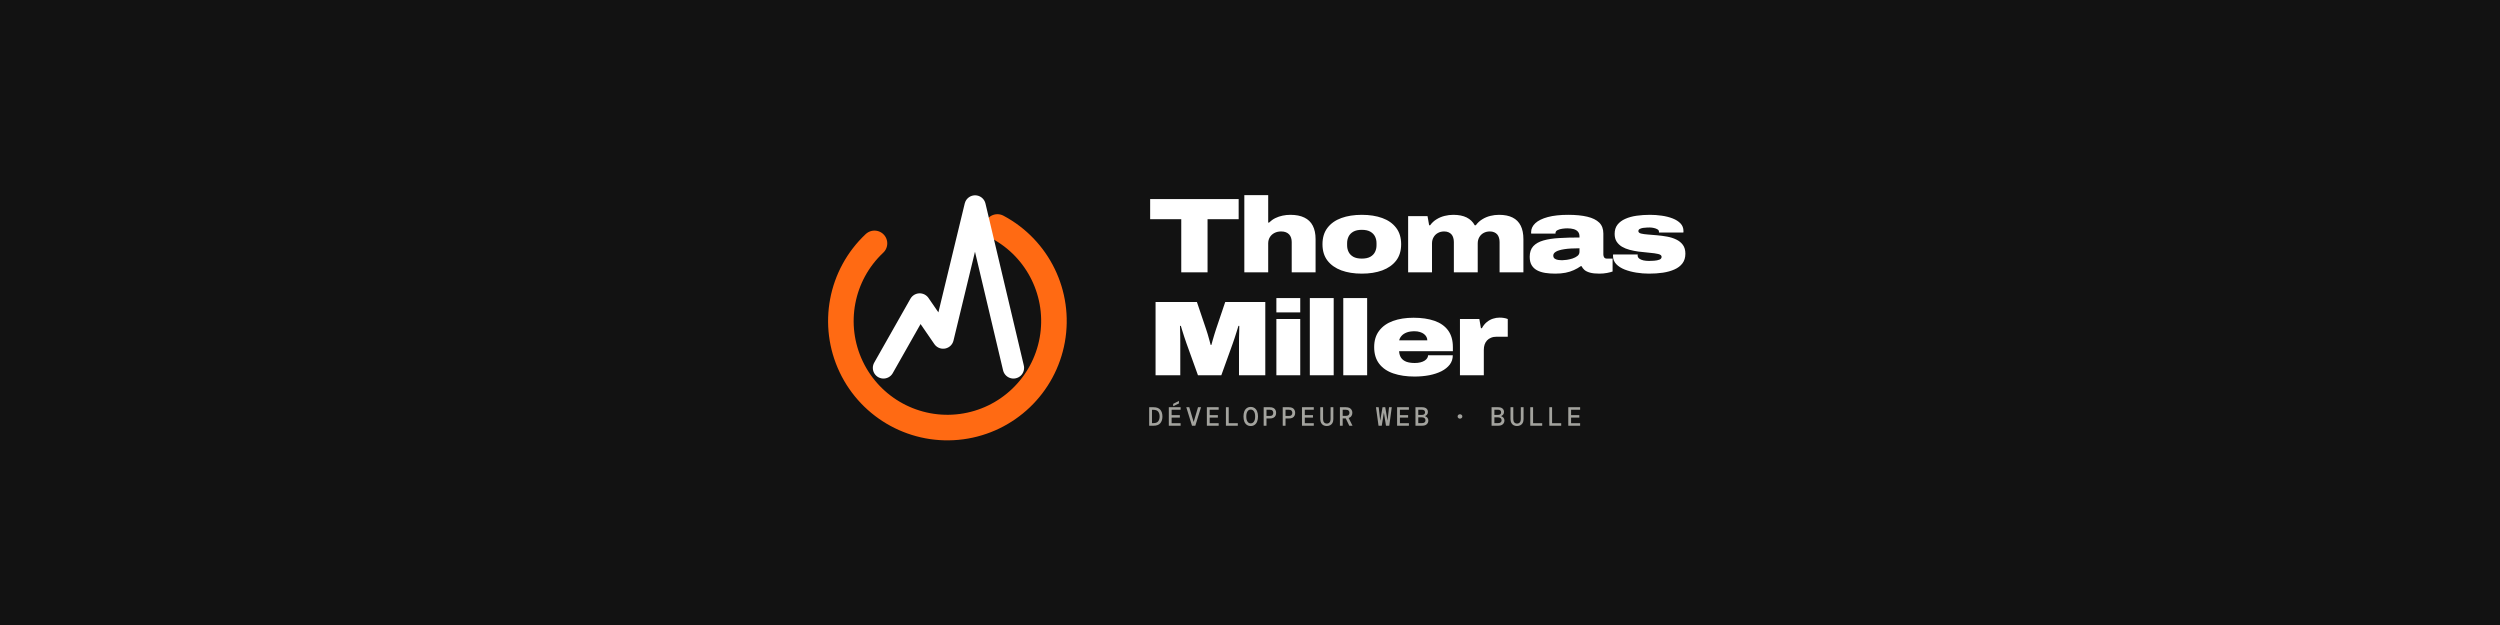
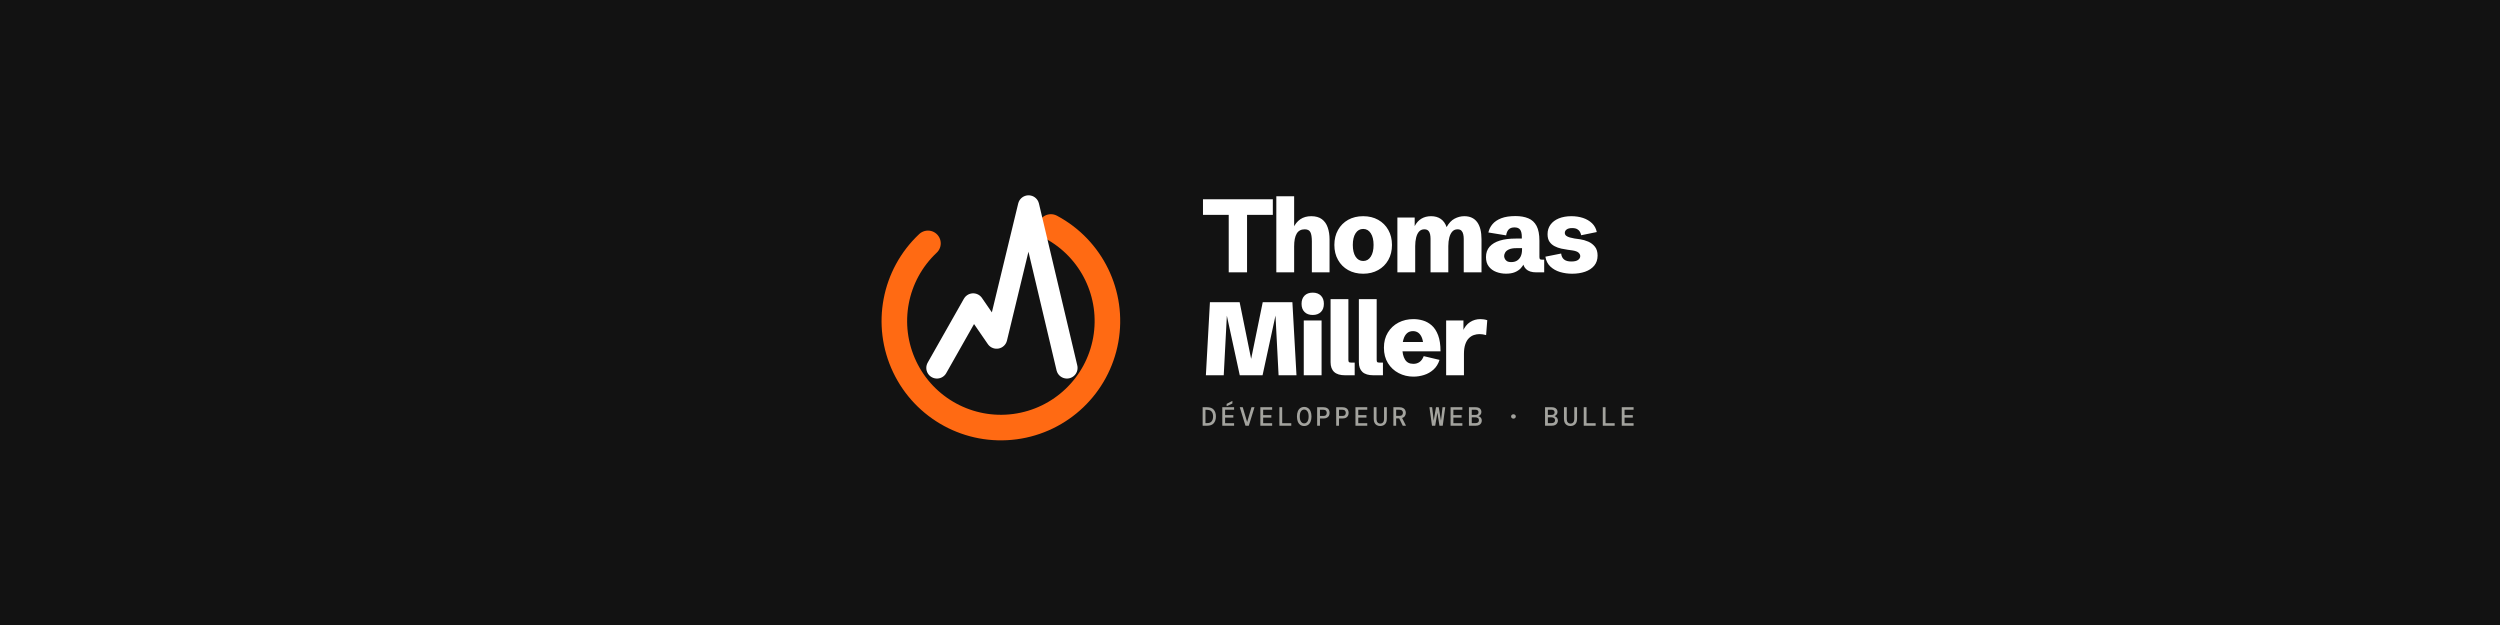
<svg xmlns="http://www.w3.org/2000/svg" viewBox="0 0 1584.00 396.00" width="1584" height="396" role="img" aria-label="Thomas Miller">
  <rect width="1584.00" height="396.00" fill="#121212" />
-   <g transform="translate(503.07 100.80) scale(2.7)">
+   <g transform="translate(536.95 100.80) scale(2.7)">
    <g transform="translate(4.00 4.00) scale(1)" fill="none" stroke-linecap="round" stroke-linejoin="round">
      <path d="M43.74 11.93 A25 25 0 1 1 14.89 15.78" stroke="#ff6a13" stroke-width="6" />
      <path d="M17 45 L25.5 30 L31 38 L38.5 7 L47.5 45" stroke="#ffffff" stroke-width="5" />
    </g>
-     <path transform="translate(83.00 26.58)" d="M7.88 0V-12.48H0.58V-17.2H21.35V-12.48H14.05V0ZM22.68 0V-18.12H28.28V-11.68H28.48Q29.15 -12.33 29.95 -12.73Q30.75 -13.12 31.65 -13.31Q32.55 -13.5 33.48 -13.5Q35.45 -13.5 36.76 -12.86Q38.08 -12.23 38.74 -10.95Q39.4 -9.68 39.4 -7.8V0H33.8V-7.12Q33.8 -7.65 33.65 -8.11Q33.5 -8.58 33.2 -8.9Q32.9 -9.22 32.44 -9.41Q31.98 -9.6 31.33 -9.6Q30.43 -9.6 29.74 -9.24Q29.05 -8.88 28.66 -8.24Q28.28 -7.6 28.28 -6.78V0ZM50.25 0.3Q47.52 0.3 45.45 -0.46Q43.38 -1.23 42.2 -2.75Q41.02 -4.28 41.02 -6.6Q41.02 -8.93 42.2 -10.46Q43.38 -12 45.45 -12.75Q47.52 -13.5 50.25 -13.5Q52.98 -13.5 55.05 -12.75Q57.12 -12 58.3 -10.46Q59.48 -8.93 59.48 -6.6Q59.48 -4.28 58.3 -2.75Q57.12 -1.23 55.05 -0.46Q52.98 0.3 50.25 0.3ZM50.25 -3.23Q51.48 -3.23 52.24 -3.65Q53 -4.08 53.35 -4.79Q53.7 -5.5 53.7 -6.35V-6.85Q53.7 -7.7 53.35 -8.41Q53 -9.12 52.24 -9.55Q51.48 -9.98 50.25 -9.98Q49.02 -9.98 48.26 -9.55Q47.5 -9.12 47.15 -8.41Q46.8 -7.7 46.8 -6.85V-6.35Q46.8 -5.5 47.15 -4.79Q47.5 -4.08 48.26 -3.65Q49.02 -3.23 50.25 -3.23ZM61.12 0V-13.2H65.67L66.05 -11.05H66.28Q66.92 -11.93 67.8 -12.46Q68.67 -13 69.69 -13.25Q70.7 -13.5 71.72 -13.5Q73.6 -13.5 74.85 -12.88Q76.1 -12.25 76.75 -11.05H77Q77.65 -11.93 78.53 -12.46Q79.4 -13 80.41 -13.25Q81.42 -13.5 82.45 -13.5Q84.38 -13.5 85.64 -12.86Q86.9 -12.23 87.54 -10.95Q88.17 -9.68 88.17 -7.8V0H82.58V-7.12Q82.58 -7.65 82.44 -8.11Q82.3 -8.58 82.03 -8.9Q81.75 -9.22 81.31 -9.41Q80.88 -9.6 80.3 -9.6Q79.47 -9.6 78.82 -9.24Q78.17 -8.88 77.81 -8.24Q77.45 -7.6 77.45 -6.78V0H71.85V-7.12Q71.85 -7.65 71.71 -8.11Q71.58 -8.58 71.3 -8.9Q71.03 -9.22 70.59 -9.41Q70.15 -9.6 69.58 -9.6Q68.75 -9.6 68.1 -9.24Q67.45 -8.88 67.09 -8.24Q66.72 -7.6 66.72 -6.78V0ZM95.65 0.3Q94.38 0.3 93.28 0.13Q92.18 -0.05 91.36 -0.49Q90.55 -0.93 90.1 -1.69Q89.65 -2.45 89.65 -3.65Q89.65 -5.23 90.49 -6.14Q91.33 -7.05 92.88 -7.49Q94.43 -7.93 96.56 -8.05Q98.7 -8.18 101.33 -8.18V-8.45Q101.33 -9.12 100.97 -9.54Q100.62 -9.95 99.99 -10.14Q99.35 -10.33 98.48 -10.33Q97.95 -10.33 97.3 -10.24Q96.65 -10.15 96.18 -9.91Q95.7 -9.68 95.7 -9.2V-9.1H90Q89.98 -9.2 89.98 -9.26Q89.98 -9.33 89.98 -9.43Q89.98 -10.6 90.96 -11.53Q91.95 -12.45 93.9 -12.98Q95.85 -13.5 98.7 -13.5Q101.33 -13.5 103.16 -13.06Q105 -12.62 105.96 -11.68Q106.93 -10.73 106.93 -9.12V-4.2Q106.93 -3.8 107.12 -3.51Q107.33 -3.23 107.73 -3.23H109.1V-0.2Q108.65 -0.03 107.79 0.14Q106.93 0.3 105.98 0.3Q104.62 0.3 103.78 0.06Q102.93 -0.18 102.48 -0.58Q102.03 -0.98 101.83 -1.45H101.62Q100.9 -0.93 100.01 -0.53Q99.12 -0.12 98.05 0.09Q96.98 0.3 95.65 0.3ZM97.33 -2.85Q97.7 -2.85 98.35 -2.94Q99 -3.03 99.69 -3.25Q100.38 -3.48 100.85 -3.85Q101.33 -4.23 101.33 -4.83V-5.65Q99.15 -5.65 97.79 -5.44Q96.43 -5.23 95.8 -4.85Q95.18 -4.48 95.18 -3.95Q95.18 -3.48 95.49 -3.24Q95.8 -3 96.3 -2.92Q96.8 -2.85 97.33 -2.85ZM117.65 0.3Q116.15 0.3 114.66 0.06Q113.18 -0.18 111.94 -0.66Q110.7 -1.15 109.95 -1.94Q109.2 -2.73 109.2 -3.85Q109.2 -3.93 109.2 -4.01Q109.2 -4.1 109.23 -4.2H115Q114.98 -4.1 114.98 -4.04Q114.98 -3.98 114.98 -3.93Q115 -3.5 115.36 -3.23Q115.73 -2.95 116.33 -2.81Q116.93 -2.68 117.65 -2.68Q118.15 -2.68 118.85 -2.73Q119.55 -2.78 120.08 -2.98Q120.6 -3.18 120.6 -3.65Q120.6 -4.12 119.8 -4.31Q119 -4.5 117.75 -4.6Q116.5 -4.7 115.13 -4.88Q114.08 -5.03 113.09 -5.29Q112.1 -5.55 111.31 -6.01Q110.53 -6.48 110.05 -7.21Q109.58 -7.95 109.58 -9.03Q109.58 -10.33 110.25 -11.19Q110.93 -12.05 112.09 -12.56Q113.25 -13.08 114.74 -13.29Q116.23 -13.5 117.85 -13.5Q119.25 -13.5 120.65 -13.3Q122.05 -13.1 123.2 -12.65Q124.35 -12.2 125.04 -11.48Q125.73 -10.75 125.73 -9.7Q125.73 -9.62 125.73 -9.51Q125.73 -9.4 125.7 -9.35H119.98V-9.55Q119.98 -9.88 119.64 -10.09Q119.3 -10.3 118.8 -10.41Q118.3 -10.53 117.78 -10.53Q117.55 -10.53 117.11 -10.51Q116.68 -10.5 116.23 -10.43Q115.78 -10.35 115.46 -10.18Q115.15 -10 115.15 -9.68Q115.15 -9.28 115.76 -9.11Q116.38 -8.95 117.38 -8.88Q118.38 -8.8 119.55 -8.7Q120.7 -8.6 121.88 -8.39Q123.05 -8.18 124.03 -7.71Q125 -7.25 125.59 -6.45Q126.18 -5.65 126.18 -4.38Q126.18 -3.03 125.49 -2.11Q124.8 -1.2 123.61 -0.68Q122.43 -0.15 120.89 0.08Q119.35 0.3 117.65 0.3Z" fill="#ffffff" />
-     <path transform="translate(83.00 50.73)" d="M1.85 0V-17.2H11.55L13.68 -10.9Q13.88 -10.38 14.07 -9.69Q14.28 -9 14.46 -8.31Q14.65 -7.62 14.78 -7.12H14.95Q15.08 -7.6 15.26 -8.25Q15.45 -8.9 15.66 -9.61Q15.88 -10.33 16.07 -10.9L18.2 -17.2H27.6V0H21.43V-7.5Q21.43 -8.12 21.44 -8.88Q21.45 -9.62 21.48 -10.35Q21.5 -11.08 21.5 -11.6H21.3Q21.12 -11.03 20.89 -10.26Q20.65 -9.5 20.41 -8.76Q20.18 -8.03 19.98 -7.5L17.28 0H11.8L9.1 -7.5Q8.83 -8.3 8.56 -9.09Q8.3 -9.88 8.1 -10.54Q7.9 -11.2 7.78 -11.6H7.58Q7.6 -11.2 7.61 -10.54Q7.62 -9.88 7.64 -9.09Q7.65 -8.3 7.65 -7.5V0ZM30.2 -14.75V-18.12H35.8V-14.75ZM30.2 0V-13.2H35.8V0ZM38.05 0V-18.12H43.65V0ZM45.9 0V-18.12H51.5V0ZM62.62 0.3Q59.8 0.3 57.66 -0.43Q55.52 -1.15 54.34 -2.69Q53.15 -4.23 53.15 -6.6Q53.15 -8.93 54.33 -10.46Q55.5 -12 57.58 -12.75Q59.65 -13.5 62.38 -13.5Q65.22 -13.5 67.3 -12.78Q69.38 -12.05 70.5 -10.53Q71.62 -9 71.62 -6.6V-5.65H59Q59.05 -4.73 59.47 -4.1Q59.9 -3.48 60.71 -3.17Q61.52 -2.88 62.67 -2.88Q63.42 -2.88 64.01 -3.03Q64.6 -3.18 65 -3.44Q65.4 -3.7 65.6 -4.03Q65.8 -4.35 65.8 -4.7H71.6Q71.6 -3.45 70.89 -2.51Q70.17 -1.58 68.94 -0.95Q67.7 -0.33 66.08 -0.01Q64.45 0.3 62.62 0.3ZM59.02 -8.2H65.62Q65.62 -8.62 65.42 -9Q65.22 -9.38 64.84 -9.68Q64.45 -9.98 63.89 -10.15Q63.33 -10.33 62.62 -10.33Q61.52 -10.33 60.77 -10.04Q60.02 -9.75 59.59 -9.26Q59.15 -8.78 59.02 -8.2ZM73.28 0V-13.2H77.83L78.2 -11.05H78.43Q78.9 -11.93 79.58 -12.48Q80.25 -13.03 81.03 -13.28Q81.8 -13.53 82.58 -13.53Q83.12 -13.53 83.59 -13.45Q84.05 -13.38 84.5 -13.2V-9.05H81.93Q81.15 -9.05 80.58 -8.81Q80 -8.58 79.62 -8.16Q79.25 -7.75 79.06 -7.19Q78.88 -6.62 78.88 -5.95V0Z" fill="#ffffff" />
+     <path transform="translate(83.00 26.58)" d="M6.47 0V-13.49H0.43V-17.15H16.82V-13.49H10.77V0ZM17.64 0V-17.86H21.82V-9.85L21.61 -10.39Q22.21 -11.74 23.27 -12.46Q24.33 -13.18 25.83 -13.18Q27.38 -13.18 28.33 -12.48Q29.28 -11.77 29.7 -10.53Q30.13 -9.3 30.13 -7.73V0H25.98V-7.22Q25.98 -8.77 25.63 -9.43Q25.29 -10.1 24.3 -10.1Q23.02 -10.1 22.42 -9.09Q21.82 -8.09 21.82 -6.06V0ZM38.02 0.32Q36.02 0.32 34.49 -0.54Q32.97 -1.39 32.12 -2.92Q31.26 -4.44 31.26 -6.43Q31.26 -8.43 32.12 -9.95Q32.97 -11.47 34.49 -12.33Q36.02 -13.18 38.02 -13.18Q40.02 -13.18 41.54 -12.33Q43.07 -11.47 43.92 -9.95Q44.78 -8.43 44.78 -6.43Q44.78 -4.43 43.92 -2.91Q43.07 -1.39 41.54 -0.54Q40.01 0.32 38.02 0.32ZM38.03 -2.67Q39.15 -2.67 39.8 -3.68Q40.46 -4.69 40.46 -6.43Q40.46 -8.17 39.8 -9.18Q39.15 -10.19 38.02 -10.19Q36.9 -10.19 36.24 -9.18Q35.59 -8.17 35.59 -6.43Q35.59 -4.69 36.24 -3.68Q36.9 -2.67 38.03 -2.67ZM46.05 0V-12.86H50.11V-10.85Q50.71 -12.02 51.69 -12.6Q52.66 -13.18 53.95 -13.18Q55.32 -13.18 56.24 -12.53Q57.16 -11.89 57.6 -10.62Q58.37 -12.02 59.47 -12.6Q60.58 -13.18 61.75 -13.18Q63.74 -13.18 64.77 -11.79Q65.79 -10.4 65.79 -7.74V0H61.62V-7.86Q61.62 -8.44 61.5 -8.95Q61.39 -9.46 61.08 -9.78Q60.77 -10.1 60.16 -10.1Q59.41 -10.1 58.93 -9.57Q58.46 -9.04 58.23 -8.15Q58 -7.26 58 -6.18V0H53.83V-7.86Q53.83 -8.44 53.72 -8.96Q53.61 -9.47 53.29 -9.78Q52.98 -10.1 52.37 -10.1Q51.62 -10.1 51.14 -9.58Q50.67 -9.05 50.45 -8.16Q50.23 -7.28 50.23 -6.17V0ZM71.53 0.31Q70.33 0.31 69.25 -0.1Q68.18 -0.5 67.51 -1.36Q66.84 -2.22 66.84 -3.58Q66.84 -5.06 67.69 -6.02Q68.54 -6.98 70.1 -7.46Q71.65 -7.93 73.8 -7.93H75.46L75.25 -7.55V-8.31Q75.25 -9.48 74.85 -10.02Q74.45 -10.55 73.53 -10.55Q72.64 -10.55 72.18 -10.08Q71.71 -9.6 71.57 -8.68L67.4 -9.36Q67.64 -10.44 68.37 -11.31Q69.1 -12.18 70.43 -12.7Q71.76 -13.21 73.76 -13.21Q75.52 -13.21 76.78 -12.68Q78.04 -12.16 78.71 -10.9Q79.38 -9.63 79.38 -7.41V-3.64Q79.38 -3.24 79.5 -3.11Q79.61 -2.98 79.98 -2.98H80.5V0H78.64Q77.02 0 76.23 -0.78Q75.43 -1.56 75.43 -3.07V-3.55L76.19 -3.23Q76.05 -2.7 75.77 -2.1Q75.49 -1.49 74.98 -0.94Q74.46 -0.39 73.62 -0.04Q72.78 0.31 71.53 0.31ZM72.78 -2.41Q73.56 -2.41 74.12 -2.75Q74.68 -3.1 74.99 -3.75Q75.3 -4.41 75.3 -5.34V-5.68H74Q72.86 -5.68 72.22 -5.38Q71.59 -5.09 71.35 -4.66Q71.1 -4.23 71.1 -3.83Q71.1 -3.57 71.24 -3.24Q71.37 -2.91 71.72 -2.66Q72.08 -2.41 72.78 -2.41ZM87.05 0.32Q85.58 0.32 84.22 -0.08Q82.87 -0.49 81.94 -1.37Q81.01 -2.25 80.78 -3.68L84.48 -4.42Q84.58 -3.5 85.15 -3.03Q85.72 -2.55 86.87 -2.55Q87.98 -2.55 88.47 -2.93Q88.96 -3.31 88.96 -3.81Q88.96 -4.25 88.55 -4.63Q88.15 -5 87.06 -5.16L86.04 -5.3Q85.34 -5.4 84.52 -5.57Q83.69 -5.75 82.96 -6.13Q82.22 -6.5 81.75 -7.18Q81.29 -7.86 81.29 -8.96Q81.29 -10.24 81.98 -11.19Q82.67 -12.14 83.93 -12.66Q85.2 -13.18 86.89 -13.18Q88.35 -13.18 89.61 -12.77Q90.86 -12.35 91.73 -11.52Q92.59 -10.69 92.84 -9.46L89.18 -8.71Q89.1 -9.1 88.9 -9.49Q88.7 -9.87 88.26 -10.13Q87.83 -10.39 87.05 -10.39Q86.22 -10.39 85.78 -10.07Q85.34 -9.75 85.34 -9.27Q85.34 -8.85 85.66 -8.59Q85.98 -8.34 86.51 -8.19Q87.03 -8.04 87.64 -7.94L88.88 -7.77Q89.9 -7.62 90.85 -7.21Q91.8 -6.79 92.42 -6Q93.03 -5.22 93.03 -3.94Q93.03 -2.54 92.25 -1.58Q91.46 -0.63 90.1 -0.15Q88.74 0.32 87.05 0.32Z" fill="#ffffff" />
+     <path transform="translate(83.00 50.73)" d="M1.11 0 2.06 -17.15H9.03L11.93 -2.86H11.53L14.45 -17.15H21.41L22.37 0H18.17L17.44 -14.12H17.47L14.41 0H9.06L6 -14.12H6.04L5.3 0ZM24.08 0V-12.86H28.26V0ZM26.18 -14.15Q24.96 -14.15 24.26 -14.85Q23.56 -15.55 23.56 -16.77Q23.56 -17.98 24.26 -18.69Q24.96 -19.39 26.18 -19.39Q27.39 -19.39 28.1 -18.69Q28.8 -17.98 28.8 -16.77Q28.8 -15.55 28.1 -14.85Q27.39 -14.15 26.18 -14.15ZM33.77 0Q32.06 0 31.22 -0.77Q30.37 -1.55 30.37 -3.07V-17.86H34.55V-3.64Q34.55 -3.24 34.67 -3.11Q34.78 -2.98 35.15 -2.98H36.03V0ZM40.4 0Q38.7 0 37.85 -0.77Q37.01 -1.55 37.01 -3.07V-17.86H41.19V-3.64Q41.19 -3.24 41.3 -3.11Q41.41 -2.98 41.78 -2.98H42.66V0ZM49.83 0.32Q47.93 0.32 46.35 -0.51Q44.77 -1.33 43.83 -2.85Q42.89 -4.37 42.89 -6.46Q42.89 -8.52 43.81 -10.02Q44.72 -11.53 46.3 -12.36Q47.87 -13.18 49.83 -13.18Q50.92 -13.18 52.03 -12.86Q53.14 -12.54 54.09 -11.72Q55.03 -10.9 55.6 -9.41Q56.17 -7.93 56.17 -5.62H45.57V-7.81H52.44L52.13 -7.23Q52.04 -8.35 51.7 -9.04Q51.36 -9.73 50.85 -10.05Q50.35 -10.36 49.71 -10.36Q48.85 -10.36 48.29 -9.85Q47.74 -9.34 47.48 -8.45Q47.21 -7.56 47.21 -6.43Q47.21 -4.73 47.83 -3.7Q48.44 -2.68 49.8 -2.68Q50.63 -2.68 51.25 -3.11Q51.87 -3.55 52.23 -4.49L55.94 -3.61Q55.49 -2.2 54.52 -1.33Q53.55 -0.46 52.31 -0.07Q51.07 0.32 49.83 0.32ZM57.49 0V-12.86H61.55V-9.9L61.38 -10.3Q62.01 -11.78 63.1 -12.48Q64.19 -13.18 65.54 -13.18Q65.93 -13.18 66.33 -13.12Q66.73 -13.06 67.14 -12.92L66.87 -9.43Q66.04 -9.66 65.31 -9.66Q64.64 -9.66 64 -9.44Q63.35 -9.22 62.83 -8.7Q62.3 -8.18 61.99 -7.28Q61.67 -6.37 61.67 -5V0Z" fill="#ffffff" />
    <path transform="translate(83.00 62.57)" d="M0.35 0V-4.34H1.4Q2.44 -4.34 2.95 -3.76Q3.46 -3.18 3.46 -2.17Q3.46 -1.16 2.95 -0.58Q2.44 0 1.4 0ZM1.01 -0.61H1.37Q2.13 -0.61 2.46 -1.03Q2.8 -1.46 2.8 -2.17Q2.8 -2.88 2.46 -3.31Q2.13 -3.73 1.37 -3.73H1.01ZM4.96 0V-4.34H7.73V-3.75H5.62V-2.49H7.55V-1.9H5.62V-0.59H7.73V0ZM5.98 -4.58V-5.13L7.33 -5.83V-5.22ZM10.4 0 9.06 -4.34H9.76L10.79 -0.87L11.81 -4.34H12.52L11.18 0ZM13.89 0V-4.34H16.66V-3.75H14.55V-2.49H16.47V-1.9H14.55V-0.59H16.66V0ZM18.36 0V-4.34H19.02V-0.59H21.15V0ZM24.18 0.07Q23.65 0.07 23.27 -0.2Q22.88 -0.47 22.68 -0.97Q22.48 -1.48 22.48 -2.17Q22.48 -2.86 22.68 -3.37Q22.88 -3.87 23.27 -4.14Q23.65 -4.41 24.18 -4.41Q24.71 -4.41 25.09 -4.14Q25.48 -3.87 25.68 -3.37Q25.89 -2.86 25.89 -2.17Q25.89 -1.48 25.68 -0.97Q25.48 -0.47 25.09 -0.2Q24.71 0.07 24.18 0.07ZM24.18 -0.55Q24.64 -0.55 24.93 -0.96Q25.22 -1.38 25.22 -2.17Q25.22 -2.96 24.93 -3.38Q24.64 -3.79 24.18 -3.79Q23.71 -3.79 23.43 -3.38Q23.14 -2.96 23.14 -2.17Q23.14 -1.38 23.43 -0.96Q23.71 -0.55 24.18 -0.55ZM27.22 0V-4.34H28.69Q29.19 -4.34 29.51 -4.17Q29.83 -4 29.99 -3.7Q30.14 -3.4 30.14 -3.02Q30.14 -2.63 29.99 -2.34Q29.83 -2.04 29.51 -1.87Q29.19 -1.7 28.69 -1.7H27.88V0ZM27.88 -2.29H28.66Q29.08 -2.29 29.28 -2.49Q29.47 -2.68 29.47 -3.02Q29.47 -3.35 29.28 -3.55Q29.08 -3.75 28.66 -3.75H27.88ZM31.69 0V-4.34H33.16Q33.65 -4.34 33.98 -4.17Q34.3 -4 34.45 -3.7Q34.61 -3.4 34.61 -3.02Q34.61 -2.63 34.45 -2.34Q34.3 -2.04 33.98 -1.87Q33.65 -1.7 33.16 -1.7H32.35V0ZM32.35 -2.29H33.13Q33.55 -2.29 33.74 -2.49Q33.94 -2.68 33.94 -3.02Q33.94 -3.35 33.74 -3.55Q33.55 -3.75 33.13 -3.75H32.35ZM36.21 0V-4.34H38.98V-3.75H36.87V-2.49H38.79V-1.9H36.87V-0.59H38.98V0ZM42.02 0.07Q41.58 0.07 41.24 -0.11Q40.9 -0.29 40.7 -0.65Q40.5 -1.02 40.5 -1.59V-4.34H41.16V-1.55Q41.16 -1.05 41.39 -0.78Q41.63 -0.51 42.04 -0.51Q42.45 -0.51 42.68 -0.78Q42.92 -1.05 42.92 -1.55V-4.34H43.57V-1.59Q43.57 -1.02 43.37 -0.65Q43.16 -0.29 42.81 -0.11Q42.46 0.07 42.02 0.07ZM45.11 0V-4.34H46.52Q47.03 -4.34 47.36 -4.17Q47.7 -3.99 47.86 -3.7Q48.03 -3.4 48.03 -3.03Q48.03 -2.61 47.81 -2.28Q47.6 -1.96 47.16 -1.81L48.07 0H47.31L46.48 -1.72H45.76V0ZM45.76 -2.31H46.49Q46.93 -2.31 47.14 -2.51Q47.35 -2.71 47.35 -3.03Q47.35 -3.36 47.14 -3.56Q46.94 -3.75 46.48 -3.75H45.76ZM54.17 0 53.57 -4.34H54.21L54.57 -1.18L55.11 -4.34H55.75L56.28 -1.18L56.64 -4.34H57.28L56.69 0H55.92L55.43 -3.07L54.93 0ZM58.53 0V-4.34H61.3V-3.75H59.19V-2.49H61.11V-1.9H59.19V-0.59H61.3V0ZM62.84 0V-4.34H64.39Q65.07 -4.34 65.42 -4.03Q65.76 -3.72 65.76 -3.23Q65.76 -2.85 65.56 -2.62Q65.37 -2.38 65.11 -2.28V-2.23Q65.42 -2.12 65.64 -1.87Q65.86 -1.62 65.86 -1.21Q65.86 -0.87 65.7 -0.6Q65.53 -0.32 65.22 -0.16Q64.9 0 64.44 0ZM63.5 -2.53H64.31Q64.69 -2.53 64.89 -2.68Q65.09 -2.83 65.09 -3.14Q65.09 -3.76 64.3 -3.76H63.5ZM63.5 -0.61H64.36Q64.76 -0.61 64.98 -0.78Q65.19 -0.95 65.19 -1.29Q65.19 -1.62 64.96 -1.79Q64.73 -1.97 64.34 -1.97H63.5ZM73.28 -1.66Q73.05 -1.66 72.89 -1.81Q72.73 -1.96 72.73 -2.18Q72.73 -2.39 72.89 -2.54Q73.05 -2.69 73.28 -2.69Q73.52 -2.69 73.68 -2.54Q73.84 -2.39 73.84 -2.18Q73.84 -1.96 73.68 -1.81Q73.52 -1.66 73.28 -1.66ZM80.7 0V-4.34H82.25Q82.92 -4.34 83.27 -4.03Q83.62 -3.72 83.62 -3.23Q83.62 -2.85 83.42 -2.62Q83.22 -2.38 82.96 -2.28V-2.23Q83.27 -2.12 83.5 -1.87Q83.72 -1.62 83.72 -1.21Q83.72 -0.87 83.55 -0.6Q83.39 -0.32 83.07 -0.16Q82.76 0 82.3 0ZM81.36 -2.53H82.17Q82.55 -2.53 82.75 -2.68Q82.94 -2.83 82.94 -3.14Q82.94 -3.76 82.16 -3.76H81.36ZM81.36 -0.61H82.21Q82.62 -0.61 82.83 -0.78Q83.05 -0.95 83.05 -1.29Q83.05 -1.62 82.82 -1.79Q82.59 -1.97 82.2 -1.97H81.36ZM86.66 0.07Q86.22 0.07 85.88 -0.11Q85.54 -0.29 85.34 -0.65Q85.14 -1.02 85.14 -1.59V-4.34H85.8V-1.55Q85.8 -1.05 86.03 -0.78Q86.27 -0.51 86.68 -0.51Q87.09 -0.51 87.32 -0.78Q87.56 -1.05 87.56 -1.55V-4.34H88.21V-1.59Q88.21 -1.02 88.01 -0.65Q87.8 -0.29 87.45 -0.11Q87.1 0.07 86.66 0.07ZM89.78 0V-4.34H90.44V-0.59H92.58V0ZM94.25 0V-4.34H94.9V-0.59H97.04V0ZM98.7 0V-4.34H101.48V-3.75H99.36V-2.49H101.29V-1.9H99.36V-0.59H101.48V0Z" fill="#a3a39e" />
  </g>
</svg>
